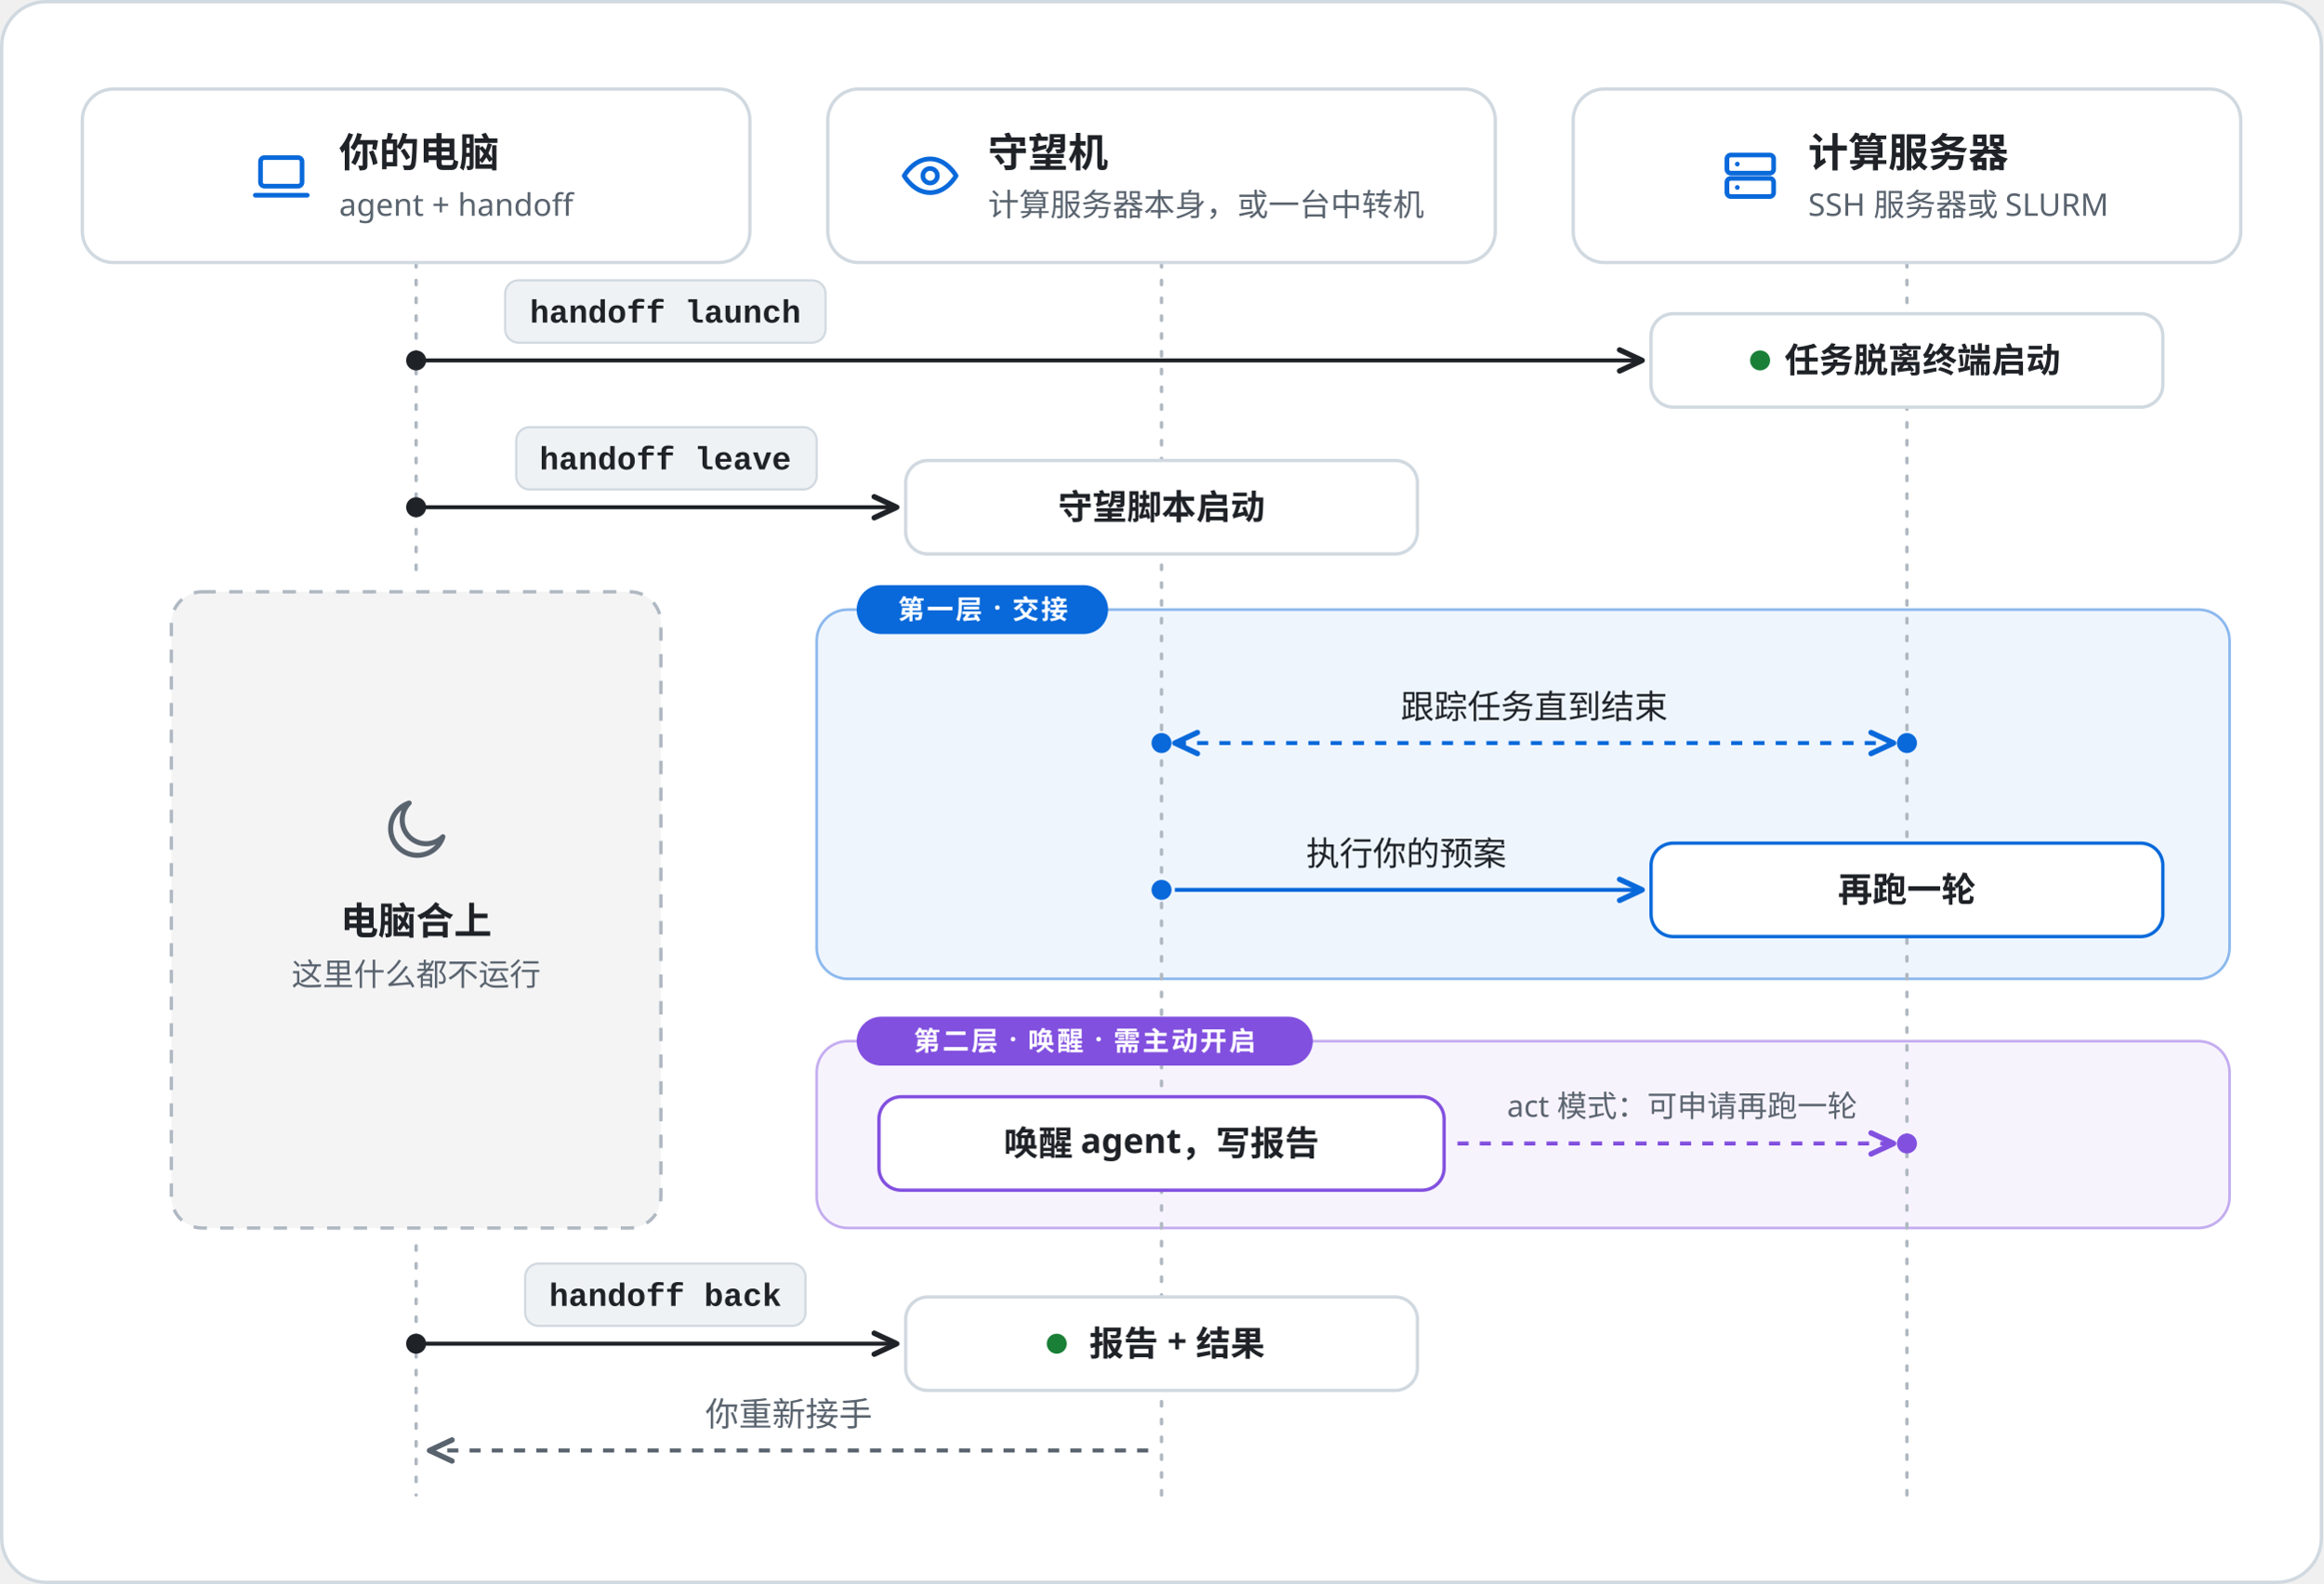
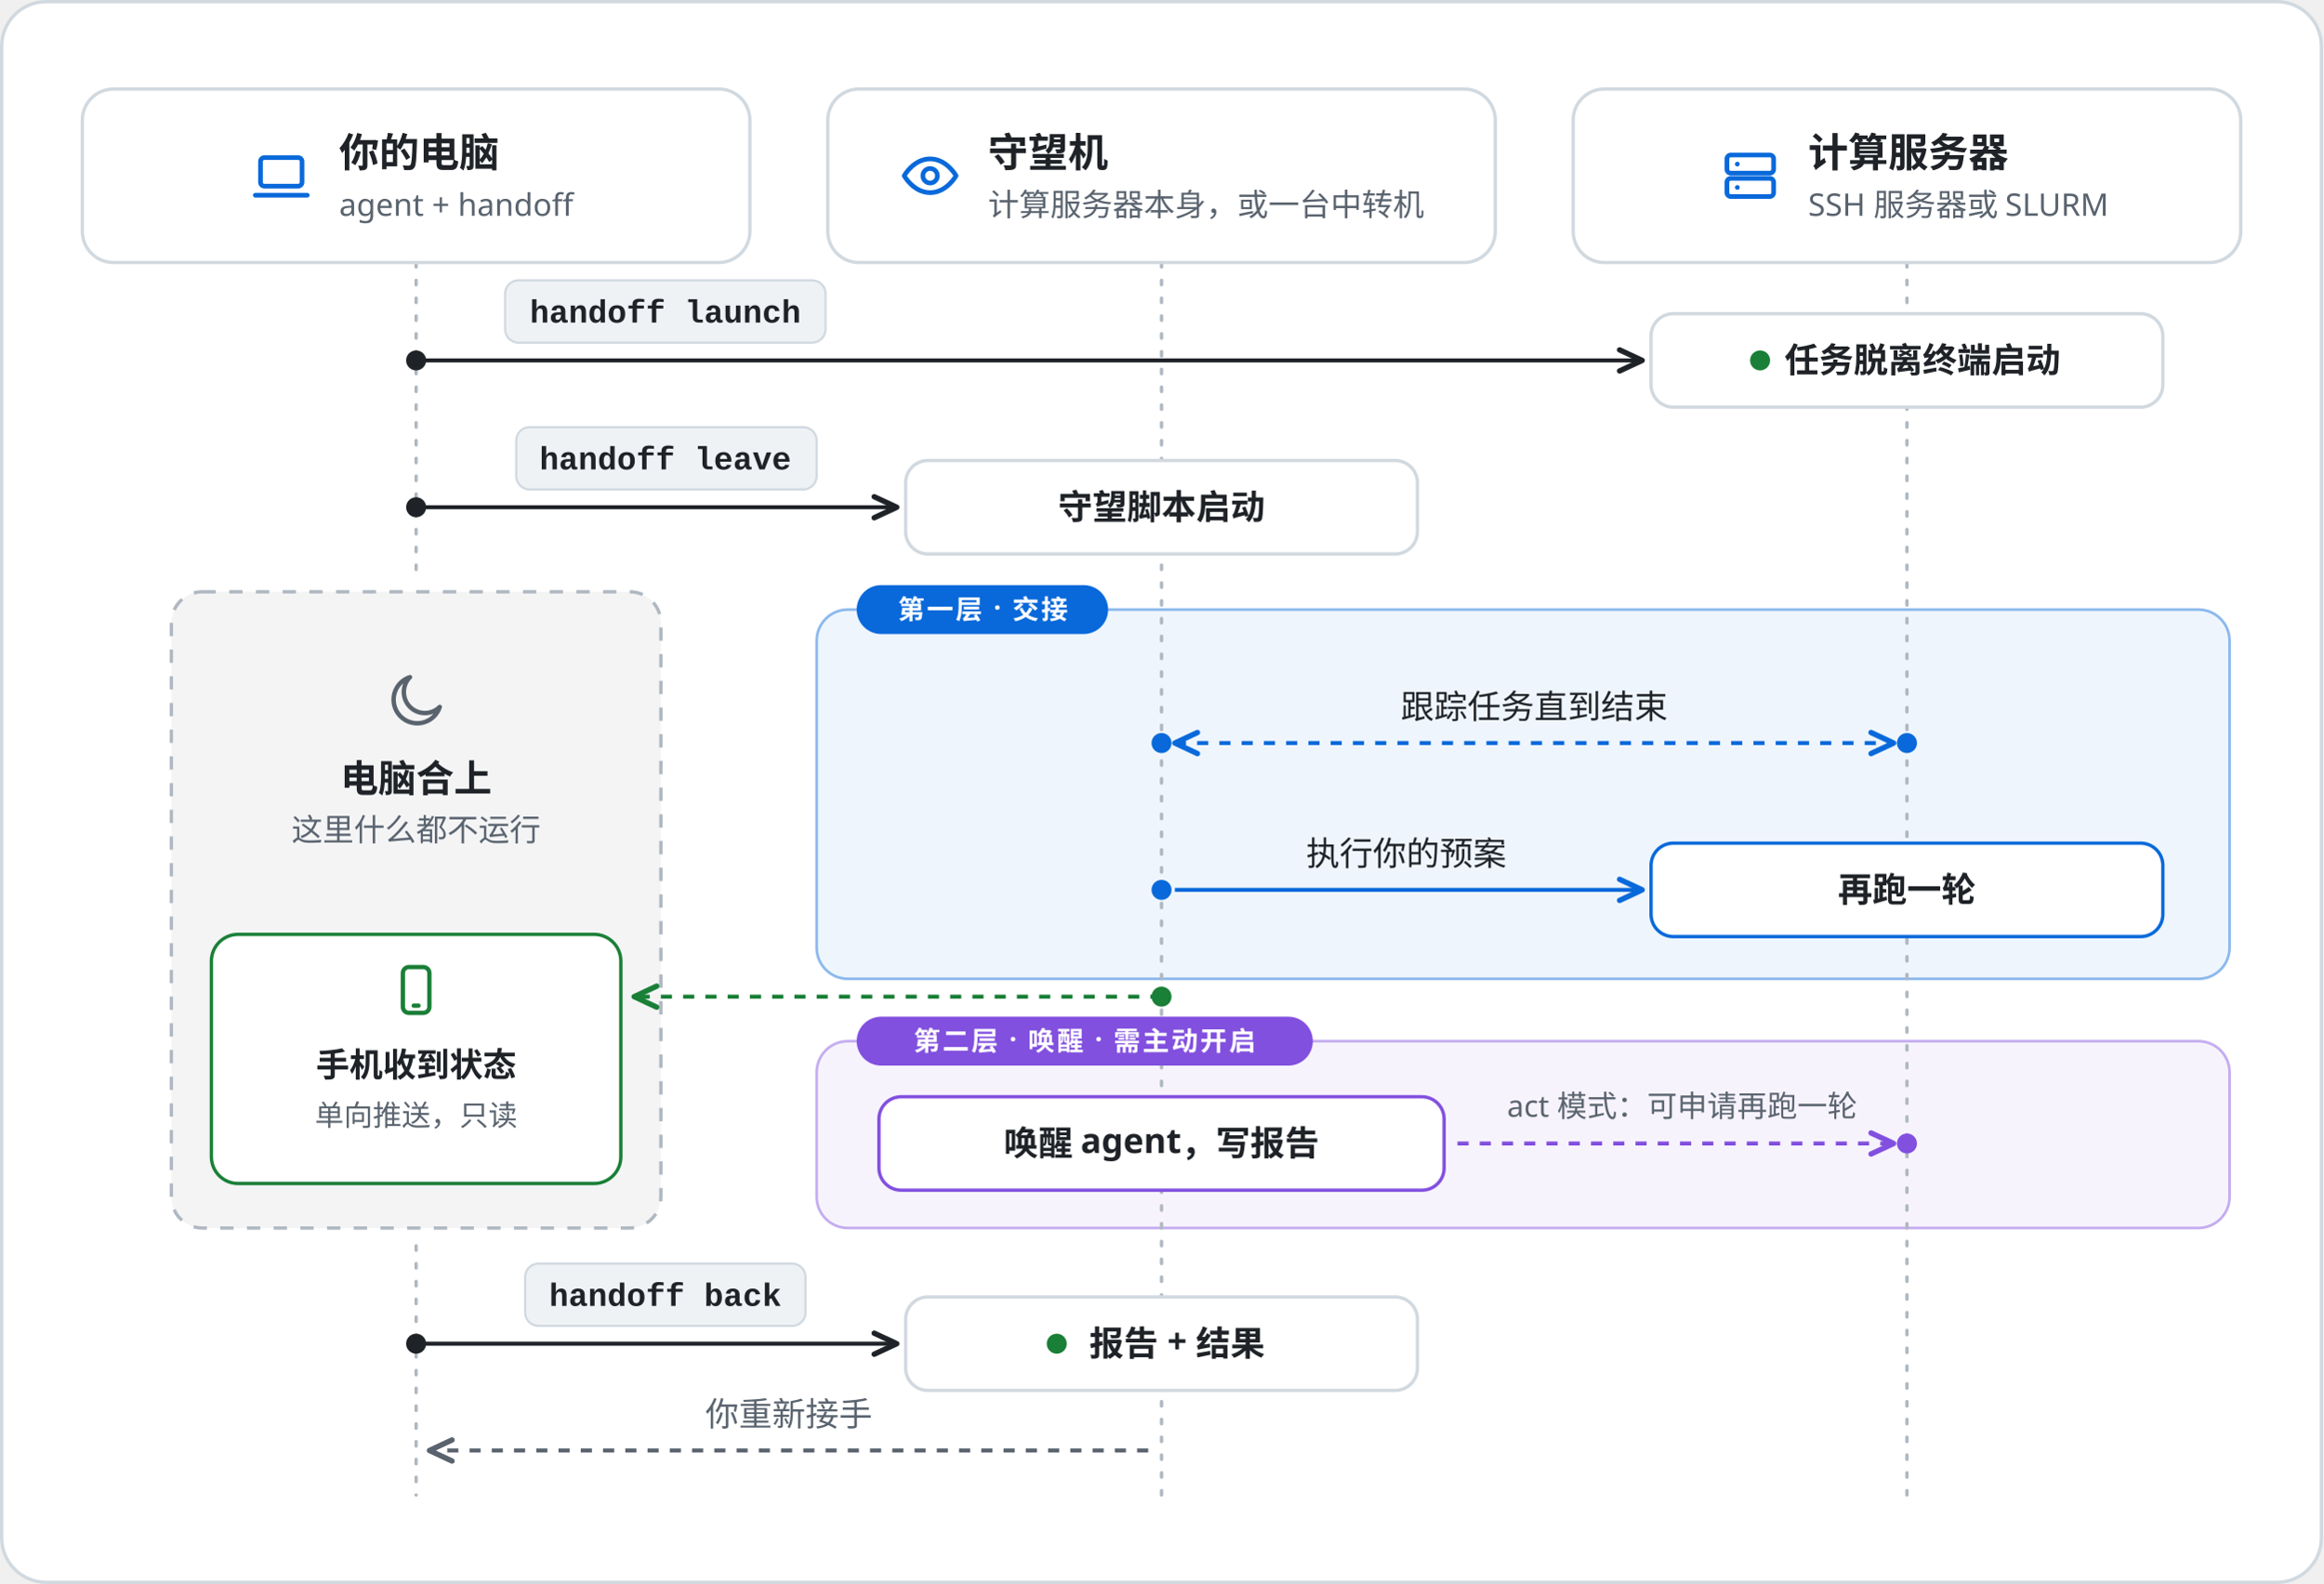
<svg xmlns="http://www.w3.org/2000/svg" viewBox="-22 -22 1044 712" width="1044" height="712">
  <rect x="-21.25" y="-21.25" width="1042.5" height="710.5" rx="20" fill="#ffffff" stroke="#d1d9e0" stroke-width="1.5" />
  <defs>
    <marker id="a-fg" viewBox="0 0 10 10" refX="8.5" refY="5" markerWidth="7.5" markerHeight="7.5" orient="auto-start-reverse">
      <path d="M1 1.5L8.5 5L1 8.5" fill="none" stroke="#1f2328" stroke-width="1.8" stroke-linecap="round" stroke-linejoin="round" />
    </marker>
    <marker id="a-muted" viewBox="0 0 10 10" refX="8.5" refY="5" markerWidth="7.5" markerHeight="7.5" orient="auto-start-reverse">
      <path d="M1 1.5L8.5 5L1 8.5" fill="none" stroke="#59636e" stroke-width="1.8" stroke-linecap="round" stroke-linejoin="round" />
    </marker>
    <marker id="a-blue" viewBox="0 0 10 10" refX="8.5" refY="5" markerWidth="7.5" markerHeight="7.5" orient="auto-start-reverse">
      <path d="M1 1.5L8.5 5L1 8.5" fill="none" stroke="#0969da" stroke-width="1.8" stroke-linecap="round" stroke-linejoin="round" />
    </marker>
    <marker id="a-purple" viewBox="0 0 10 10" refX="8.5" refY="5" markerWidth="7.5" markerHeight="7.5" orient="auto-start-reverse">
      <path d="M1 1.5L8.5 5L1 8.5" fill="none" stroke="#8250df" stroke-width="1.8" stroke-linecap="round" stroke-linejoin="round" />
+     </marker>
+     <marker id="a-green" viewBox="0 0 10 10" refX="8.5" refY="5" markerWidth="7.5" markerHeight="7.5" orient="auto-start-reverse">
+       <path d="M1 1.5L8.5 5L1 8.5" fill="none" stroke="#1a7f37" stroke-width="1.8" stroke-linecap="round" stroke-linejoin="round" />
    </marker>
  </defs>
  <rect x="345" y="252" width="635" height="166" rx="14" fill="#0969da" fill-opacity="0.07" stroke="#0969da" stroke-opacity="0.45" stroke-width="1.2" />
  <rect x="345" y="446" width="635" height="84" rx="14" fill="#8250df" fill-opacity="0.07" stroke="#8250df" stroke-opacity="0.45" stroke-width="1.2" />
  <path d="M165 96V236" stroke="#afb8c1" stroke-width="1.5" stroke-dasharray="2 6" stroke-linecap="round" />
  <path d="M165 538V650" stroke="#afb8c1" stroke-width="1.5" stroke-dasharray="2 6" stroke-linecap="round" />
  <path d="M500 96V650" stroke="#afb8c1" stroke-width="1.5" stroke-dasharray="2 6" stroke-linecap="round" />
  <path d="M835 96V650" stroke="#afb8c1" stroke-width="1.5" stroke-dasharray="2 6" stroke-linecap="round" />
  <rect x="363" y="241" width="113" height="22" rx="11" fill="#0969da" />
  <text x="419.72" y="256.2" font-family="-apple-system, BlinkMacSystemFont, &quot;Segoe UI&quot;, &quot;Noto Sans&quot;, Helvetica, Arial, &quot;PingFang SC&quot;, &quot;Microsoft YaHei&quot;, &quot;Noto Sans CJK SC&quot;, sans-serif" font-size="12" font-weight="700" fill="#ffffff" text-anchor="middle" letter-spacing="0.08em">第一层 · 交接</text>
  <rect x="363" y="435" width="205" height="22" rx="11" fill="#8250df" />
  <text x="465.44" y="450.2" font-family="-apple-system, BlinkMacSystemFont, &quot;Segoe UI&quot;, &quot;Noto Sans&quot;, Helvetica, Arial, &quot;PingFang SC&quot;, &quot;Microsoft YaHei&quot;, &quot;Noto Sans CJK SC&quot;, sans-serif" font-size="12" font-weight="700" fill="#ffffff" text-anchor="middle" letter-spacing="0.08em">第二层 · 唤醒 · 需主动开启</text>
  <rect x="15" y="18" width="300" height="78" rx="14" fill="#ffffff" stroke="#d1d9e0" stroke-width="1.5" />
  <g transform="translate(90.4,43) scale(1.166667)" fill="none" stroke="#0969da" stroke-width="1.8" stroke-linecap="round" stroke-linejoin="round">
    <rect x="4" y="5" width="16" height="11" rx="1.5" />
    <path d="M2 19.5h20" />
  </g>
  <text x="130.4" y="53" font-family="-apple-system, BlinkMacSystemFont, &quot;Segoe UI&quot;, &quot;Noto Sans&quot;, Helvetica, Arial, &quot;PingFang SC&quot;, &quot;Microsoft YaHei&quot;, &quot;Noto Sans CJK SC&quot;, sans-serif" font-size="18" font-weight="700" fill="#1f2328" text-anchor="start">你的电脑</text>
  <text x="130.4" y="75" font-family="-apple-system, BlinkMacSystemFont, &quot;Segoe UI&quot;, &quot;Noto Sans&quot;, Helvetica, Arial, &quot;PingFang SC&quot;, &quot;Microsoft YaHei&quot;, &quot;Noto Sans CJK SC&quot;, sans-serif" font-size="14" font-weight="400" fill="#59636e" text-anchor="start">agent + handoff</text>
  <rect x="350" y="18" width="300" height="78" rx="14" fill="#ffffff" stroke="#d1d9e0" stroke-width="1.5" />
  <g transform="translate(382.0,43) scale(1.166667)" fill="none" stroke="#0969da" stroke-width="1.8" stroke-linecap="round" stroke-linejoin="round">
    <path d="M2 12s3.6-6.5 10-6.5S22 12 22 12s-3.6 6.5-10 6.5S2 12 2 12z" />
    <circle cx="12" cy="12" r="2.8" />
  </g>
  <text x="422.0" y="53" font-family="-apple-system, BlinkMacSystemFont, &quot;Segoe UI&quot;, &quot;Noto Sans&quot;, Helvetica, Arial, &quot;PingFang SC&quot;, &quot;Microsoft YaHei&quot;, &quot;Noto Sans CJK SC&quot;, sans-serif" font-size="18" font-weight="700" fill="#1f2328" text-anchor="start">守望机</text>
  <text x="422.0" y="75" font-family="-apple-system, BlinkMacSystemFont, &quot;Segoe UI&quot;, &quot;Noto Sans&quot;, Helvetica, Arial, &quot;PingFang SC&quot;, &quot;Microsoft YaHei&quot;, &quot;Noto Sans CJK SC&quot;, sans-serif" font-size="14" font-weight="400" fill="#59636e" text-anchor="start">计算服务器本身，或一台中转机</text>
  <rect x="685" y="18" width="300" height="78" rx="14" fill="#ffffff" stroke="#d1d9e0" stroke-width="1.5" />
  <g transform="translate(750.6,43) scale(1.166667)" fill="none" stroke="#0969da" stroke-width="1.8" stroke-linecap="round" stroke-linejoin="round">
    <rect x="3" y="4" width="18" height="7" rx="1.5" />
    <rect x="3" y="13" width="18" height="7" rx="1.5" />
    <path d="M7 7.5h.01M7 16.5h.01" />
  </g>
  <text x="790.6" y="53" font-family="-apple-system, BlinkMacSystemFont, &quot;Segoe UI&quot;, &quot;Noto Sans&quot;, Helvetica, Arial, &quot;PingFang SC&quot;, &quot;Microsoft YaHei&quot;, &quot;Noto Sans CJK SC&quot;, sans-serif" font-size="18" font-weight="700" fill="#1f2328" text-anchor="start">计算服务器</text>
  <text x="790.6" y="75" font-family="-apple-system, BlinkMacSystemFont, &quot;Segoe UI&quot;, &quot;Noto Sans&quot;, Helvetica, Arial, &quot;PingFang SC&quot;, &quot;Microsoft YaHei&quot;, &quot;Noto Sans CJK SC&quot;, sans-serif" font-size="14" font-weight="400" fill="#59636e" text-anchor="start">SSH 服务器或 SLURM</text>
  <path d="M165 140H716" stroke="#1f2328" stroke-width="1.8" fill="none" marker-end="url(#a-fg)" />
  <rect x="205" y="104" width="144" height="28" rx="6" fill="#eff2f5" stroke="#d1d9e0" />
  <text x="277" y="123" font-family="ui-monospace, SFMono-Regular, &quot;SF Mono&quot;, Menlo, Consolas, &quot;Liberation Mono&quot;, monospace" font-size="14.5" font-weight="600" fill="#1f2328" text-anchor="middle">handoff launch</text>
  <rect x="720.0" y="119.0" width="230" height="42" rx="10" fill="#ffffff" stroke="#d1d9e0" stroke-width="1.5" />
  <circle cx="769.0" cy="140" r="4.5" fill="#1a7f37" />
  <text x="842" y="145.4" font-family="-apple-system, BlinkMacSystemFont, &quot;Segoe UI&quot;, &quot;Noto Sans&quot;, Helvetica, Arial, &quot;PingFang SC&quot;, &quot;Microsoft YaHei&quot;, &quot;Noto Sans CJK SC&quot;, sans-serif" font-size="15.5" font-weight="600" fill="#1f2328" text-anchor="middle">任务脱离终端启动</text>
  <path d="M165 206H381" stroke="#1f2328" stroke-width="1.8" fill="none" marker-end="url(#a-fg)" />
  <rect x="210" y="170" width="135" height="28" rx="6" fill="#eff2f5" stroke="#d1d9e0" />
  <text x="277" y="189" font-family="ui-monospace, SFMono-Regular, &quot;SF Mono&quot;, Menlo, Consolas, &quot;Liberation Mono&quot;, monospace" font-size="14.5" font-weight="600" fill="#1f2328" text-anchor="middle">handoff leave</text>
  <rect x="385.0" y="185.0" width="230" height="42" rx="10" fill="#ffffff" stroke="#d1d9e0" stroke-width="1.5" />
  <text x="500" y="211.4" font-family="-apple-system, BlinkMacSystemFont, &quot;Segoe UI&quot;, &quot;Noto Sans&quot;, Helvetica, Arial, &quot;PingFang SC&quot;, &quot;Microsoft YaHei&quot;, &quot;Noto Sans CJK SC&quot;, sans-serif" font-size="15.5" font-weight="600" fill="#1f2328" text-anchor="middle">守望脚本启动</text>
  <rect x="55" y="244" width="220" height="286" rx="14" fill="#59636e" fill-opacity="0.07" stroke="#afb8c1" stroke-width="1.5" stroke-dasharray="6 6" />
-   <g transform="translate(148,334) scale(1.416667)" fill="none" stroke="#59636e" stroke-width="1.6" stroke-linecap="round" stroke-linejoin="round">
+   <g transform="translate(150,278) scale(1.25)" fill="none" stroke="#59636e" stroke-width="1.6" stroke-linecap="round" stroke-linejoin="round">
    <path d="M20.5 14.2A8.5 8.5 0 1 1 9.8 3.5a6.8 6.8 0 0 0 10.7 10.7z" />
  </g>
-   <text x="165" y="398" font-family="-apple-system, BlinkMacSystemFont, &quot;Segoe UI&quot;, &quot;Noto Sans&quot;, Helvetica, Arial, &quot;PingFang SC&quot;, &quot;Microsoft YaHei&quot;, &quot;Noto Sans CJK SC&quot;, sans-serif" font-size="17" font-weight="700" fill="#1f2328" text-anchor="middle">电脑合上</text>
-   <text x="165" y="421" font-family="-apple-system, BlinkMacSystemFont, &quot;Segoe UI&quot;, &quot;Noto Sans&quot;, Helvetica, Arial, &quot;PingFang SC&quot;, &quot;Microsoft YaHei&quot;, &quot;Noto Sans CJK SC&quot;, sans-serif" font-size="14" font-weight="400" fill="#59636e" text-anchor="middle">这里什么都不运行</text>
+   <text x="165" y="334" font-family="-apple-system, BlinkMacSystemFont, &quot;Segoe UI&quot;, &quot;Noto Sans&quot;, Helvetica, Arial, &quot;PingFang SC&quot;, &quot;Microsoft YaHei&quot;, &quot;Noto Sans CJK SC&quot;, sans-serif" font-size="17" font-weight="700" fill="#1f2328" text-anchor="middle">电脑合上</text>
+   <text x="165" y="356" font-family="-apple-system, BlinkMacSystemFont, &quot;Segoe UI&quot;, &quot;Noto Sans&quot;, Helvetica, Arial, &quot;PingFang SC&quot;, &quot;Microsoft YaHei&quot;, &quot;Noto Sans CJK SC&quot;, sans-serif" font-size="14" font-weight="400" fill="#59636e" text-anchor="middle">这里什么都不运行</text>
+   <rect x="73" y="398" width="184" height="112" rx="12" fill="#ffffff" stroke="#1a7f37" stroke-width="1.5" />
+   <g transform="translate(152,410) scale(1.083333)" fill="none" stroke="#1a7f37" stroke-width="1.8" stroke-linecap="round" stroke-linejoin="round">
+     <rect x="6.5" y="2.5" width="11" height="19" rx="2.5" />
+     <path d="M11 18.5h2" />
+   </g>
+   <text x="165" y="462" font-family="-apple-system, BlinkMacSystemFont, &quot;Segoe UI&quot;, &quot;Noto Sans&quot;, Helvetica, Arial, &quot;PingFang SC&quot;, &quot;Microsoft YaHei&quot;, &quot;Noto Sans CJK SC&quot;, sans-serif" font-size="15" font-weight="700" fill="#1f2328" text-anchor="middle">手机收到状态</text>
+   <text x="165" y="484" font-family="-apple-system, BlinkMacSystemFont, &quot;Segoe UI&quot;, &quot;Noto Sans&quot;, Helvetica, Arial, &quot;PingFang SC&quot;, &quot;Microsoft YaHei&quot;, &quot;Noto Sans CJK SC&quot;, sans-serif" font-size="13" font-weight="400" fill="#59636e" text-anchor="middle">单向推送，只读</text>
+   <path d="M500 426H263" stroke="#1a7f37" stroke-width="1.8" fill="none" stroke-dasharray="5 5" marker-end="url(#a-green)" />
+   <circle cx="500" cy="426" r="4.5" fill="#1a7f37" />
  <path d="M506 312H829" stroke="#0969da" stroke-width="1.8" fill="none" stroke-dasharray="5 5" marker-start="url(#a-blue)" marker-end="url(#a-blue)" />
  <text x="667.5" y="301" font-family="-apple-system, BlinkMacSystemFont, &quot;Segoe UI&quot;, &quot;Noto Sans&quot;, Helvetica, Arial, &quot;PingFang SC&quot;, &quot;Microsoft YaHei&quot;, &quot;Noto Sans CJK SC&quot;, sans-serif" font-size="15" font-weight="500" fill="#1f2328" text-anchor="middle">跟踪任务直到结束</text>
  <path d="M506 378H716" stroke="#0969da" stroke-width="1.8" fill="none" marker-end="url(#a-blue)" />
  <text x="610.0" y="367" font-family="-apple-system, BlinkMacSystemFont, &quot;Segoe UI&quot;, &quot;Noto Sans&quot;, Helvetica, Arial, &quot;PingFang SC&quot;, &quot;Microsoft YaHei&quot;, &quot;Noto Sans CJK SC&quot;, sans-serif" font-size="15" font-weight="500" fill="#1f2328" text-anchor="middle">执行你的预案</text>
  <rect x="720.0" y="357.0" width="230" height="42" rx="10" fill="#ffffff" stroke="#0969da" stroke-width="1.5" />
  <text x="835" y="383.4" font-family="-apple-system, BlinkMacSystemFont, &quot;Segoe UI&quot;, &quot;Noto Sans&quot;, Helvetica, Arial, &quot;PingFang SC&quot;, &quot;Microsoft YaHei&quot;, &quot;Noto Sans CJK SC&quot;, sans-serif" font-size="15.5" font-weight="600" fill="#1f2328" text-anchor="middle">再跑一轮</text>
  <circle cx="500" cy="312" r="4.5" fill="#0969da" />
  <circle cx="500" cy="378" r="4.5" fill="#0969da" />
  <circle cx="835" cy="312" r="4.5" fill="#0969da" />
  <rect x="373.0" y="471.0" width="254" height="42" rx="10" fill="#ffffff" stroke="#8250df" stroke-width="1.5" />
  <text x="500" y="497.4" font-family="-apple-system, BlinkMacSystemFont, &quot;Segoe UI&quot;, &quot;Noto Sans&quot;, Helvetica, Arial, &quot;PingFang SC&quot;, &quot;Microsoft YaHei&quot;, &quot;Noto Sans CJK SC&quot;, sans-serif" font-size="15.5" font-weight="600" fill="#1f2328" text-anchor="middle">唤醒 agent，写报告</text>
  <path d="M633 492H829" stroke="#8250df" stroke-width="1.8" fill="none" stroke-dasharray="5 5" marker-end="url(#a-purple)" />
  <text x="734.0" y="480" font-family="-apple-system, BlinkMacSystemFont, &quot;Segoe UI&quot;, &quot;Noto Sans&quot;, Helvetica, Arial, &quot;PingFang SC&quot;, &quot;Microsoft YaHei&quot;, &quot;Noto Sans CJK SC&quot;, sans-serif" font-size="13.5" font-weight="500" fill="#59636e" text-anchor="middle">act 模式：可申请再跑一轮</text>
  <circle cx="835" cy="492" r="4.5" fill="#8250df" />
  <path d="M165 582H381" stroke="#1f2328" stroke-width="1.8" fill="none" marker-end="url(#a-fg)" />
  <rect x="214" y="546" width="126" height="28" rx="6" fill="#eff2f5" stroke="#d1d9e0" />
  <text x="277" y="565" font-family="ui-monospace, SFMono-Regular, &quot;SF Mono&quot;, Menlo, Consolas, &quot;Liberation Mono&quot;, monospace" font-size="14.5" font-weight="600" fill="#1f2328" text-anchor="middle">handoff back</text>
  <rect x="385.0" y="561.0" width="230" height="42" rx="10" fill="#ffffff" stroke="#d1d9e0" stroke-width="1.5" />
  <circle cx="452.91" cy="582" r="4.5" fill="#1a7f37" />
  <text x="507" y="587.4" font-family="-apple-system, BlinkMacSystemFont, &quot;Segoe UI&quot;, &quot;Noto Sans&quot;, Helvetica, Arial, &quot;PingFang SC&quot;, &quot;Microsoft YaHei&quot;, &quot;Noto Sans CJK SC&quot;, sans-serif" font-size="15.5" font-weight="600" fill="#1f2328" text-anchor="middle">报告 + 结果</text>
  <path d="M494 630H171" stroke="#59636e" stroke-width="1.8" fill="none" stroke-dasharray="5 5" marker-end="url(#a-muted)" />
  <text x="332.5" y="619" font-family="-apple-system, BlinkMacSystemFont, &quot;Segoe UI&quot;, &quot;Noto Sans&quot;, Helvetica, Arial, &quot;PingFang SC&quot;, &quot;Microsoft YaHei&quot;, &quot;Noto Sans CJK SC&quot;, sans-serif" font-size="15" font-weight="500" fill="#59636e" text-anchor="middle">你重新接手</text>
  <circle cx="165" cy="140" r="4.5" fill="#1f2328" />
  <circle cx="165" cy="206" r="4.5" fill="#1f2328" />
  <circle cx="165" cy="582" r="4.5" fill="#1f2328" />
</svg>
